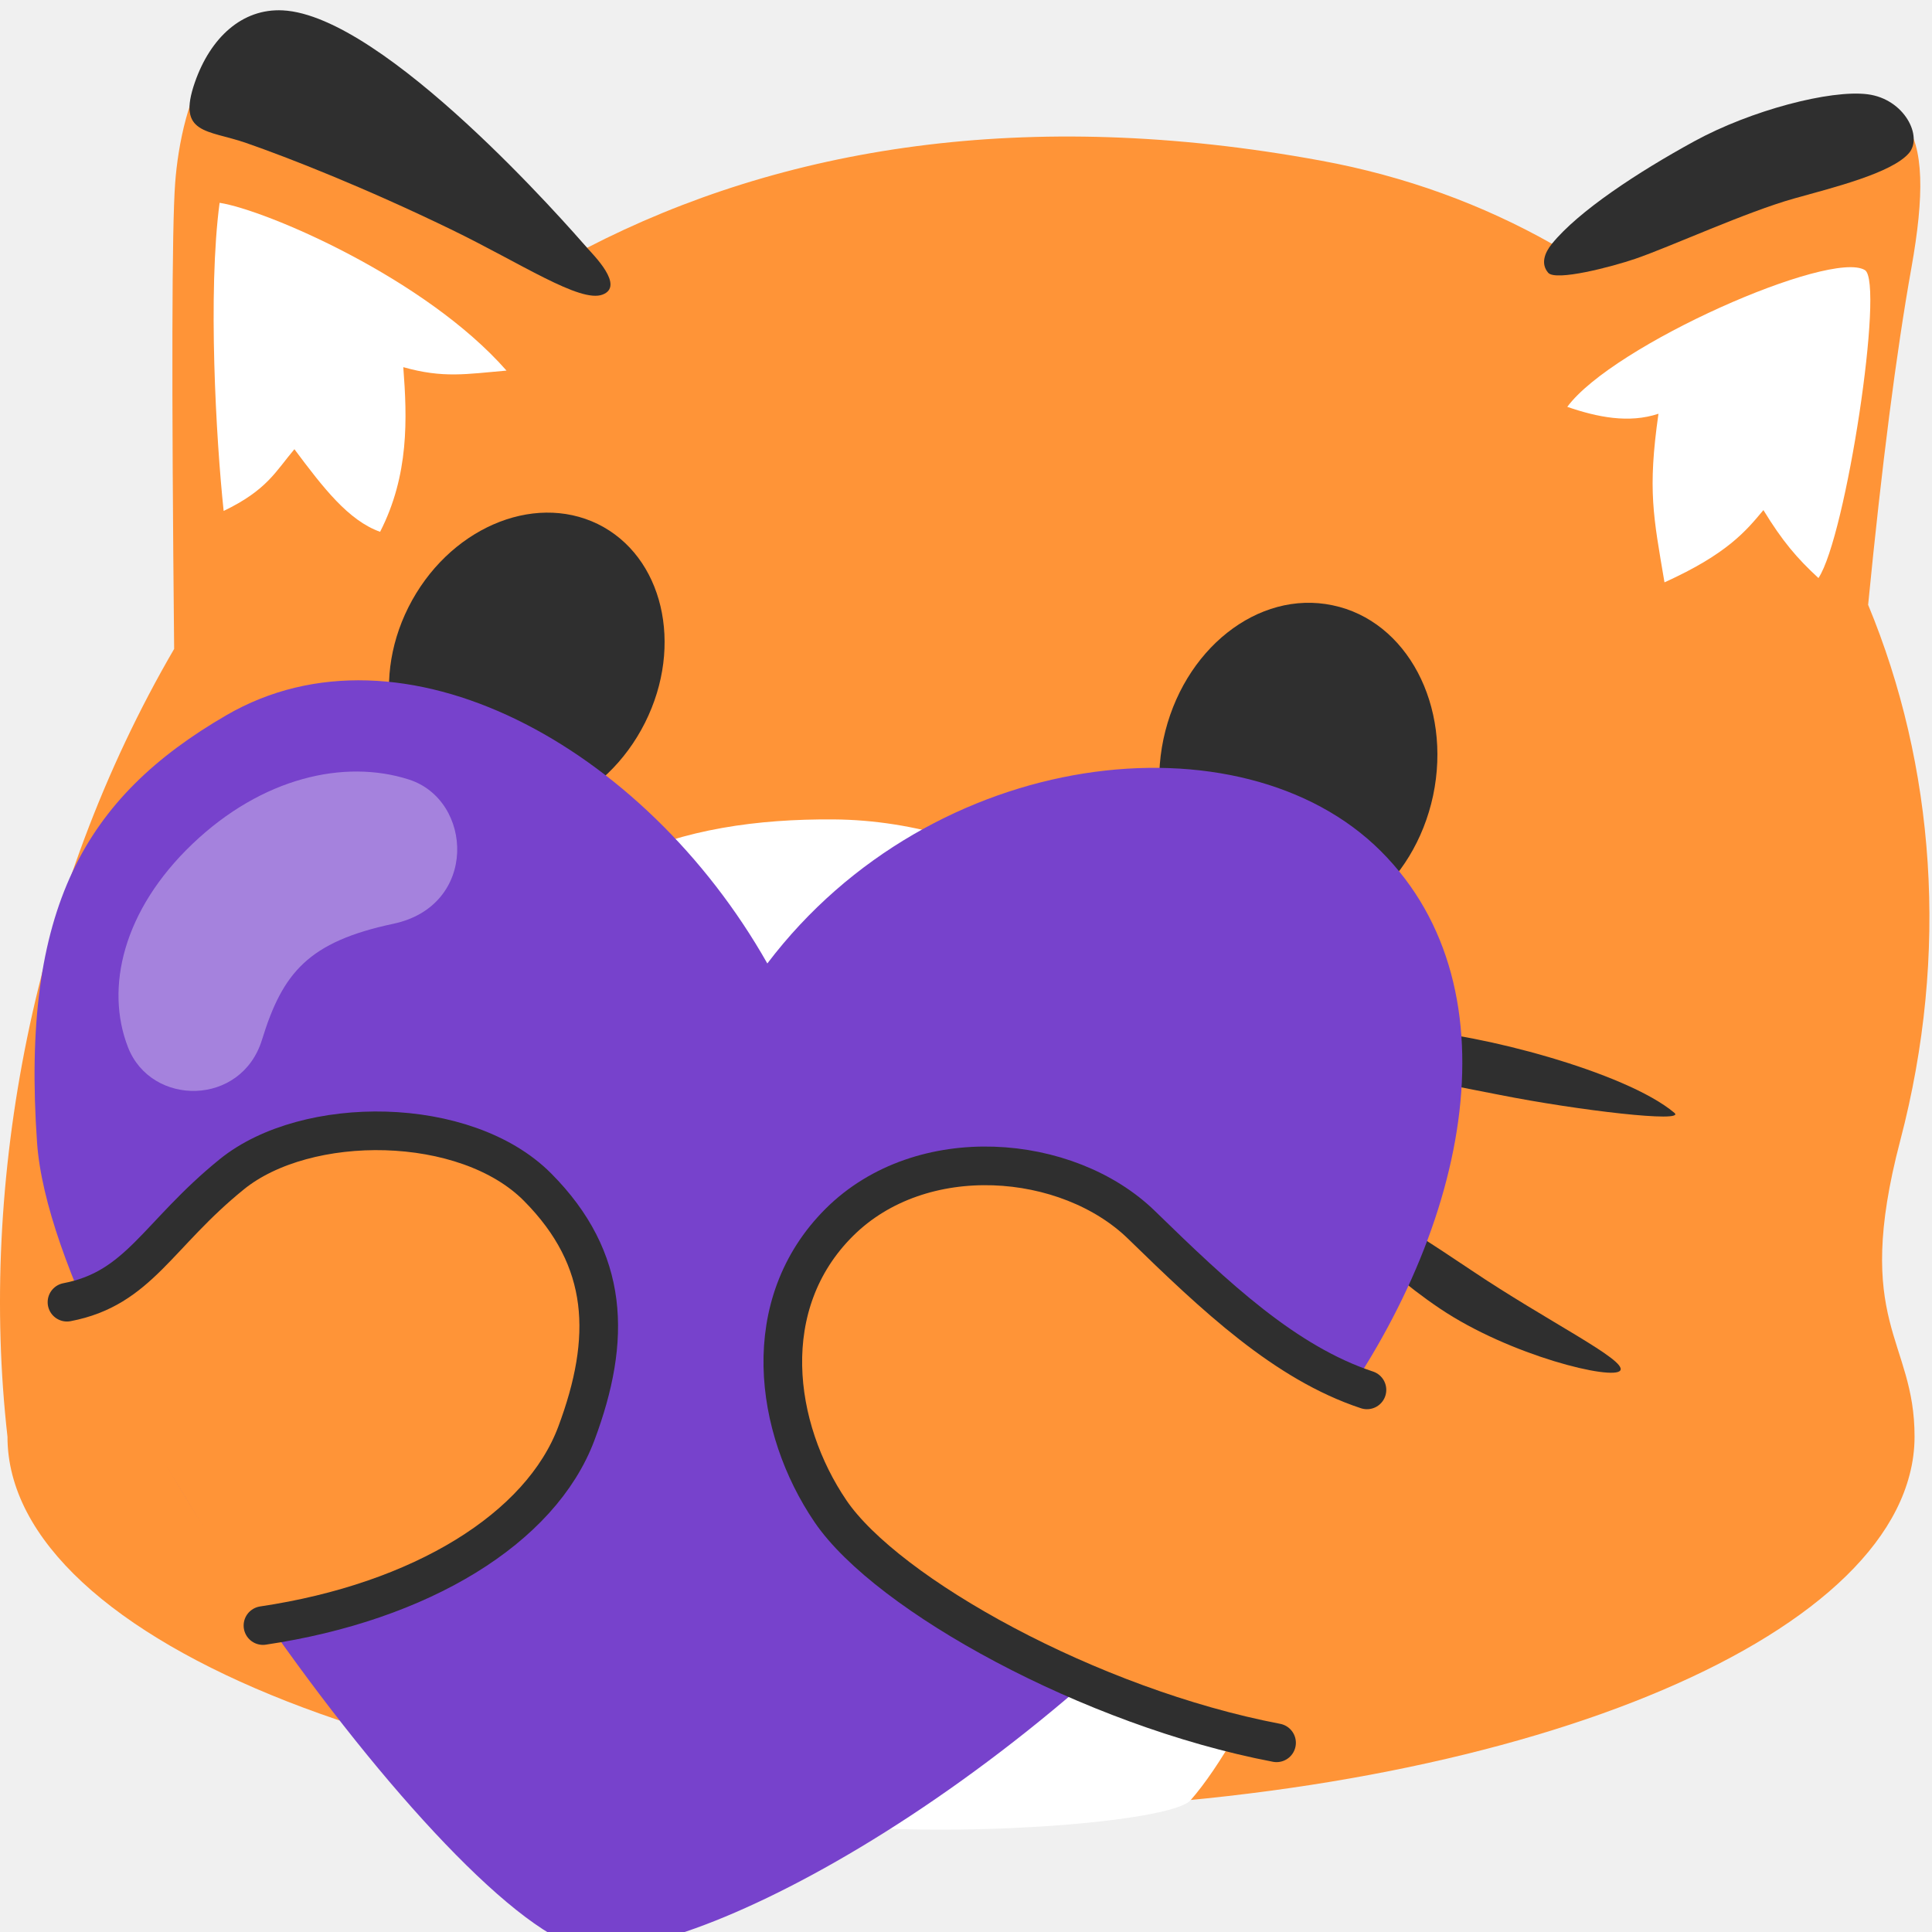
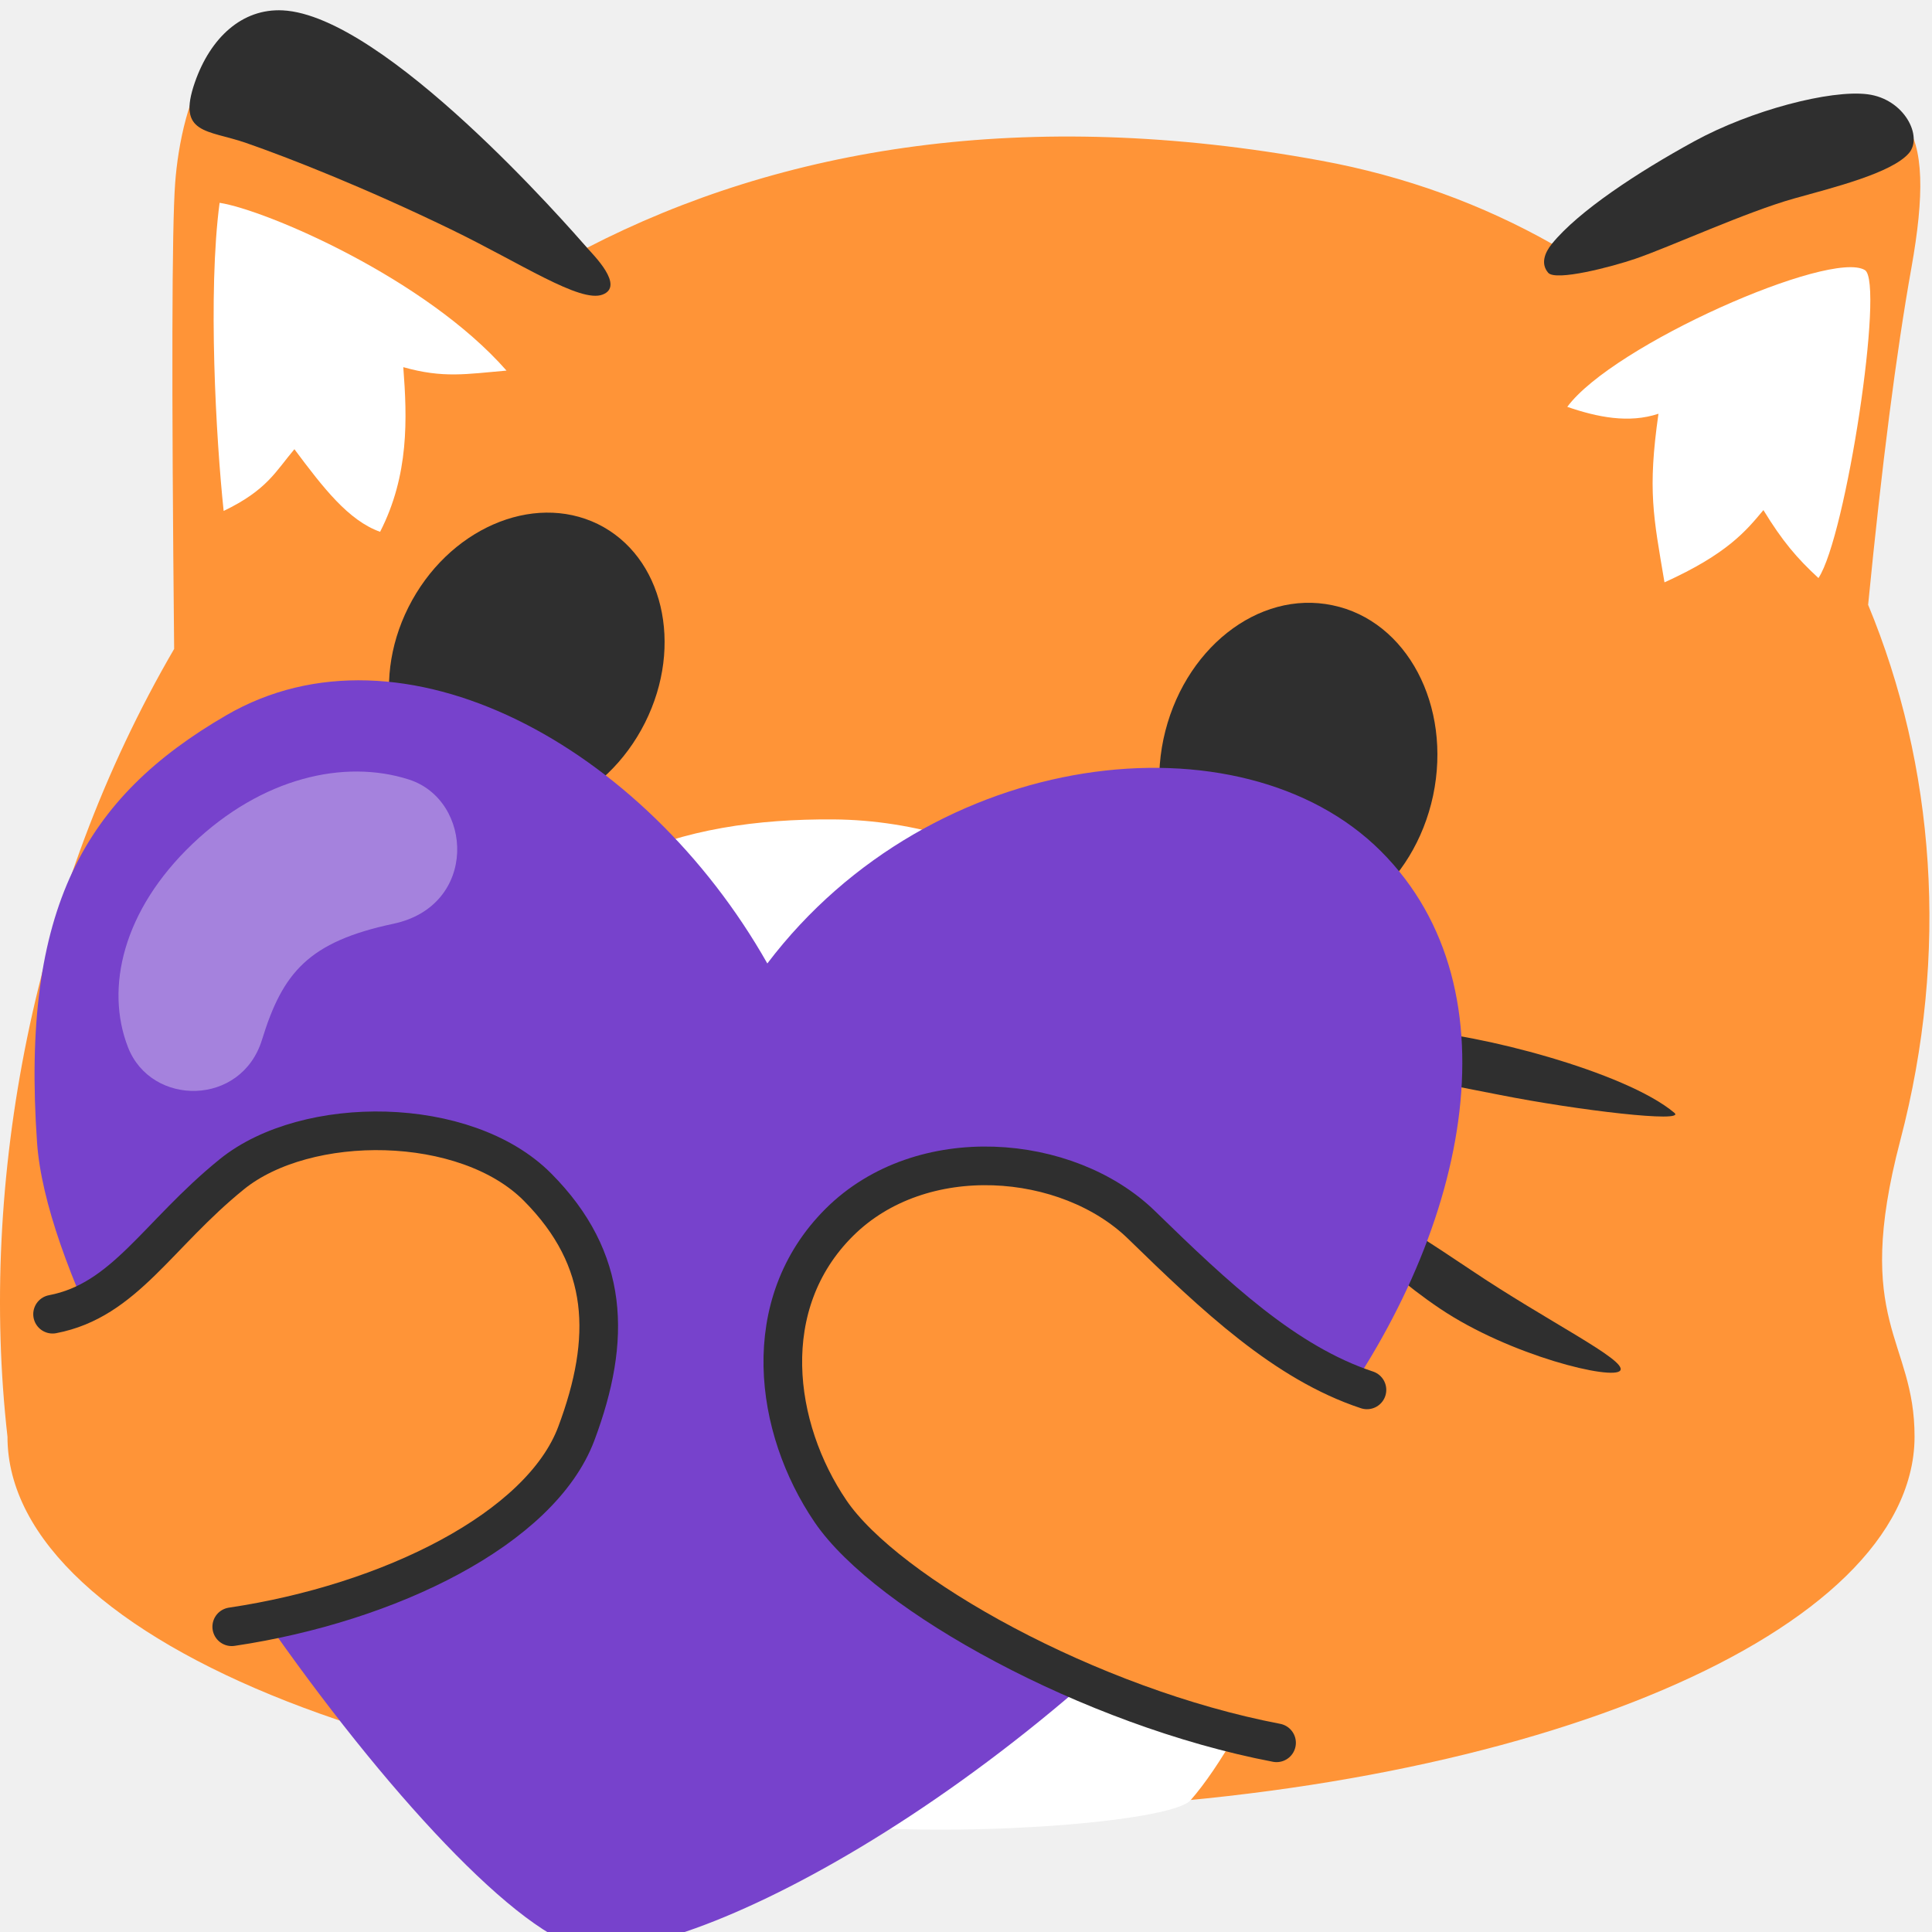
<svg xmlns="http://www.w3.org/2000/svg" width="128px" height="128px" viewBox="0 0 750 750" style="shape-rendering: geometricPrecision">
  <g id="foxcat-purple-heart">
    <g id="foxcatblob" transform="translate(0,8.508816)" fill="none">
      <g id="Body">
        <path id="body" fill="#ff9437" d="M227.907,87.691 C303.535,48.64 398.331,32.785 512.805,53.856 C545.561,59.865 575.596,70.937 602.463,86.121 C630.355,64.247 659.534,48.037 690,37.491 C742,19.491 752,39.491 742,95.491 C736.144,128.284 730.546,171.877 725.204,226.273 C751.04,288.613 756.818,361.338 737.696,434.165 C718.989,505.308 743.284,511.074 743.226,549.205 C743.226,554.207 742.578,559.15 741.284,564.034 C722.342,637.236 564.748,694.491 373.093,694.491 C168.614,694.491 2.902,629.41 2.902,549.205 C-8.3,450.296 12.857,337.343 67.602,243.405 C66.574,140.127 66.707,79.822 68,62.491 C70.162,33.524 84,-23.509 137,10.491 C169.904,31.599 200.206,57.333 227.907,87.691 Z" />
        <path id="stomach-floof" fill="white" d="m 130.764,508.453 c 14.299,6.367 21.31,11.98 32.57,26.136 -13.297,-33.305 -14.393,-89.969 13.681,-144.854 32.913,-64.345 87.574,-80.551 146.506,-80.15 62.914,0.428 128.613,39.441 152.426,104.493 24.409,66.679 20.551,124.35 -0.489,142.28 21.226,-5.446 25.183,-7.569 38.938,-8.014 2.894,46.543 -29.825,116.329 -52.21,141.991 -6.785,7.779 -78.321,14.257 -134.308,10.153 -55.987,-4.103 -156.123,-20.307 -161.521,-30.73 -27.187,-52.497 -31.142,-104.123 -35.594,-161.305 z" />
        <path id="ear-floof-right" fill="white" d="m 86.821,189.842 c -2.952,-27.83 -6.196,-84.866 -1.572,-119.62 17.738,2.73 79.763,29.115 111.38,65.136 -15.75,1.353 -24.507,3.039 -40.071,-1.336 1.527,19.895 2.275,41.883 -9.003,63.919 -12.299,-4.394 -22.025,-17.019 -33.268,-32.068 -7.346,8.682 -10.584,15.833 -27.467,23.969 z" />
        <path id="ear-floof-left" fill="white" d="m 608.417,149.437 c 17.698,-24.043 102.243,-61.188 115.539,-53.095 7.68,4.675 -7.346,103.518 -18.032,119.546 -8.348,-7.68 -14.025,-14.359 -21.371,-26.38 -6.679,8.014 -14.025,17.03 -38.402,28.05 -4.341,-25.712 -6.578,-35.686 -2.337,-65.45 -11.539,3.824 -23.709,1.336 -35.396,-2.671 z" />
        <path id="ear-contour-right" fill="#2f2f2f" d="m 75.639,23.485 c -7.058,20.313 4.963,18.308 19.906,23.5 16.509,5.736 45.949,17.284 79.498,33.544 27.215,13.19 50.146,28.648 58.873,25.324 8.727,-3.324 -3.66,-15.471 -6.01,-18.162 C 220.881,79.646 149.297,-2.467 109.773,-4.484 94.005,-5.288 81.681,6.097 75.639,23.485 Z" />
        <path id="ear-contour-left" fill="#2f2f2f" d="m 600.991,97.362 c 2.929,3.431 24.868,-2.333 33.884,-5.427 13.65,-4.683 43.157,-18.233 61.621,-23.394 15.205,-4.25 37.864,-9.849 44.556,-17.605 5.516,-6.394 -1.717,-21.053 -16.119,-22.859 -14.402,-1.805 -45.166,6.196 -67.21,18.255 -22.043,12.059 -44.972,27.148 -55.26,39.789 -2.905,3.569 -4.401,7.81 -1.472,11.241 z" />
      </g>
      <g id="eyes" transform="translate(33,190.4912)">
        <path id="left-eye" d="m 523.331,109.834 c -7.4,34.708 -36.728,57.983 -65.513,51.959 -28.989,-6.093 -46.436,-39.157 -39.172,-73.865 7.4,-34.776 36.728,-58.051 65.649,-51.959 28.853,5.956 46.368,38.952 39.036,73.865 z" style="fill:#2f2f2f" />
        <path id="right-eye" d="M 125.552,36.727 C 140.801,6.428 173.708,-7.921 199.056,4.426 224.338,16.839 232.565,51.342 217.382,81.574 202.2,111.806 169.36,126.222 144.012,113.809 118.73,101.395 110.437,66.825 125.552,36.727 Z" style="fill:#2f2f2f" />
      </g>
      <g id="whiskers" transform="translate(33,190.4912)">
        <g transform="translate(0.391648,152.6595)" style="fill:#2f2f2f">
          <path id="Right-bottom-wisker" d="m 483.608,112.341 c 2.536,-3.92 24.188,8.94 54,29 29.812,20.06 60.606,34.972 58,39 -2.606,4.028 -42.805,-5.701 -70,-24 -27.195,-18.299 -44.536,-40.08 -42,-44 z" />
          <path id="Right-top-wisker" d="m 491.608,57.341 c -2,-6 -2,-10 23,-9 25,1 83,16 102,32 4.699,3.957 -37.129,-0.875 -68,-7 -30.871,-6.125 -55,-10 -57,-16 z" />
          <path id="Left-bottom-wisker" d="m 117.608,60.341 c -19,21 -52,36 -84,53 -32,17 -49.439,8.263 -14,-13 35.439,-21.263 84,-43 98,-40 z" />
          <path id="Left-top-wisker" d="M 122.608,0.341 C 69.608,-1.659 15.608,5.341 6.608,16.341 c 0,3.438 103,3 116,0 13,-3 8.636,-15.674 0,-16 z" />
        </g>
      </g>
      <g id="mouth" transform="translate(33,190.4912)">
        <path d="m 196,176 c 13.333,47.333 23,71.333 29,72 6,0.667 26.667,-18 62,-56 27.333,46 43.667,71.333 49,76 5.333,4.667 28,-15.667 68,-61" style="stroke:#2f2f2f;stroke-width:30;stroke-linecap:round;stroke-linejoin:round" />
      </g>
      <g>
        <g transform="translate(13 255)">
          <path fill="#7742CC" d="M523.079 66.934c54.087 54.088 33.802 149.947-23.638 225.507C403 420 266 495 217.379 493.369c-48.621-1.631-209.603-222.173-215.99-313.27C-5 89 20 46 74.858 14.147 142.991-25.411 237 26 284.876 110.508 349 26 468.99 12.847 523.079 66.934z" />
        </g>
        <path d="M74.715 319.095c-27.016 25.776-34 56-25 79s44 23 52-3 18-38 51-45 31-48 6-56-56.985-.776-84 25z" fill-opacity=".34" fill="#FFF" />
      </g>
      <g>
-         <path id="right-arm" fill="#ff9437" stroke="#2f2f2f" stroke-width="15" stroke-linecap="round" stroke-linejoin="round" d="m 26,497 c 28,-5.333 35.081,-26.258 64,-49.667 28.919,-23.409 90.773,-23.093 118.676,5.004 27.903,28.098 28.852,58.816 15.051,95.66 -13.801,36.844 -60.285,65.408 -121.648,74.534" />
+         <path id="right-arm" fill="#ff9437" stroke="#2f2f2f" stroke-width="15" stroke-linecap="round" stroke-linejoin="round" d="m 20.407,501.661 c 28,-5.333 40.674,-30.919 69.593,-54.329 28.919,-23.409 90.773,-23.093 118.676,5.004 27.903,28.098 28.852,58.816 15.051,95.66 -13.801,36.844 -72.404,65.874 -133.767,75" />
        <path id="left-arm" fill="#ff9437" stroke="#2f2f2f" stroke-width="15" stroke-linecap="round" stroke-linejoin="round" d="m 530.651,531.043 c -31.778,-10.528 -58.849,-36.117 -87.498,-64.032 -28.649,-27.915 -85.442,-32.761 -117.343,-0.997 -31.901,31.764 -25.384,79.793 -3.422,112.119 21.962,32.326 100.915,76.118 173.169,89.911" />
      </g>
    </g>
  </g>
</svg>
